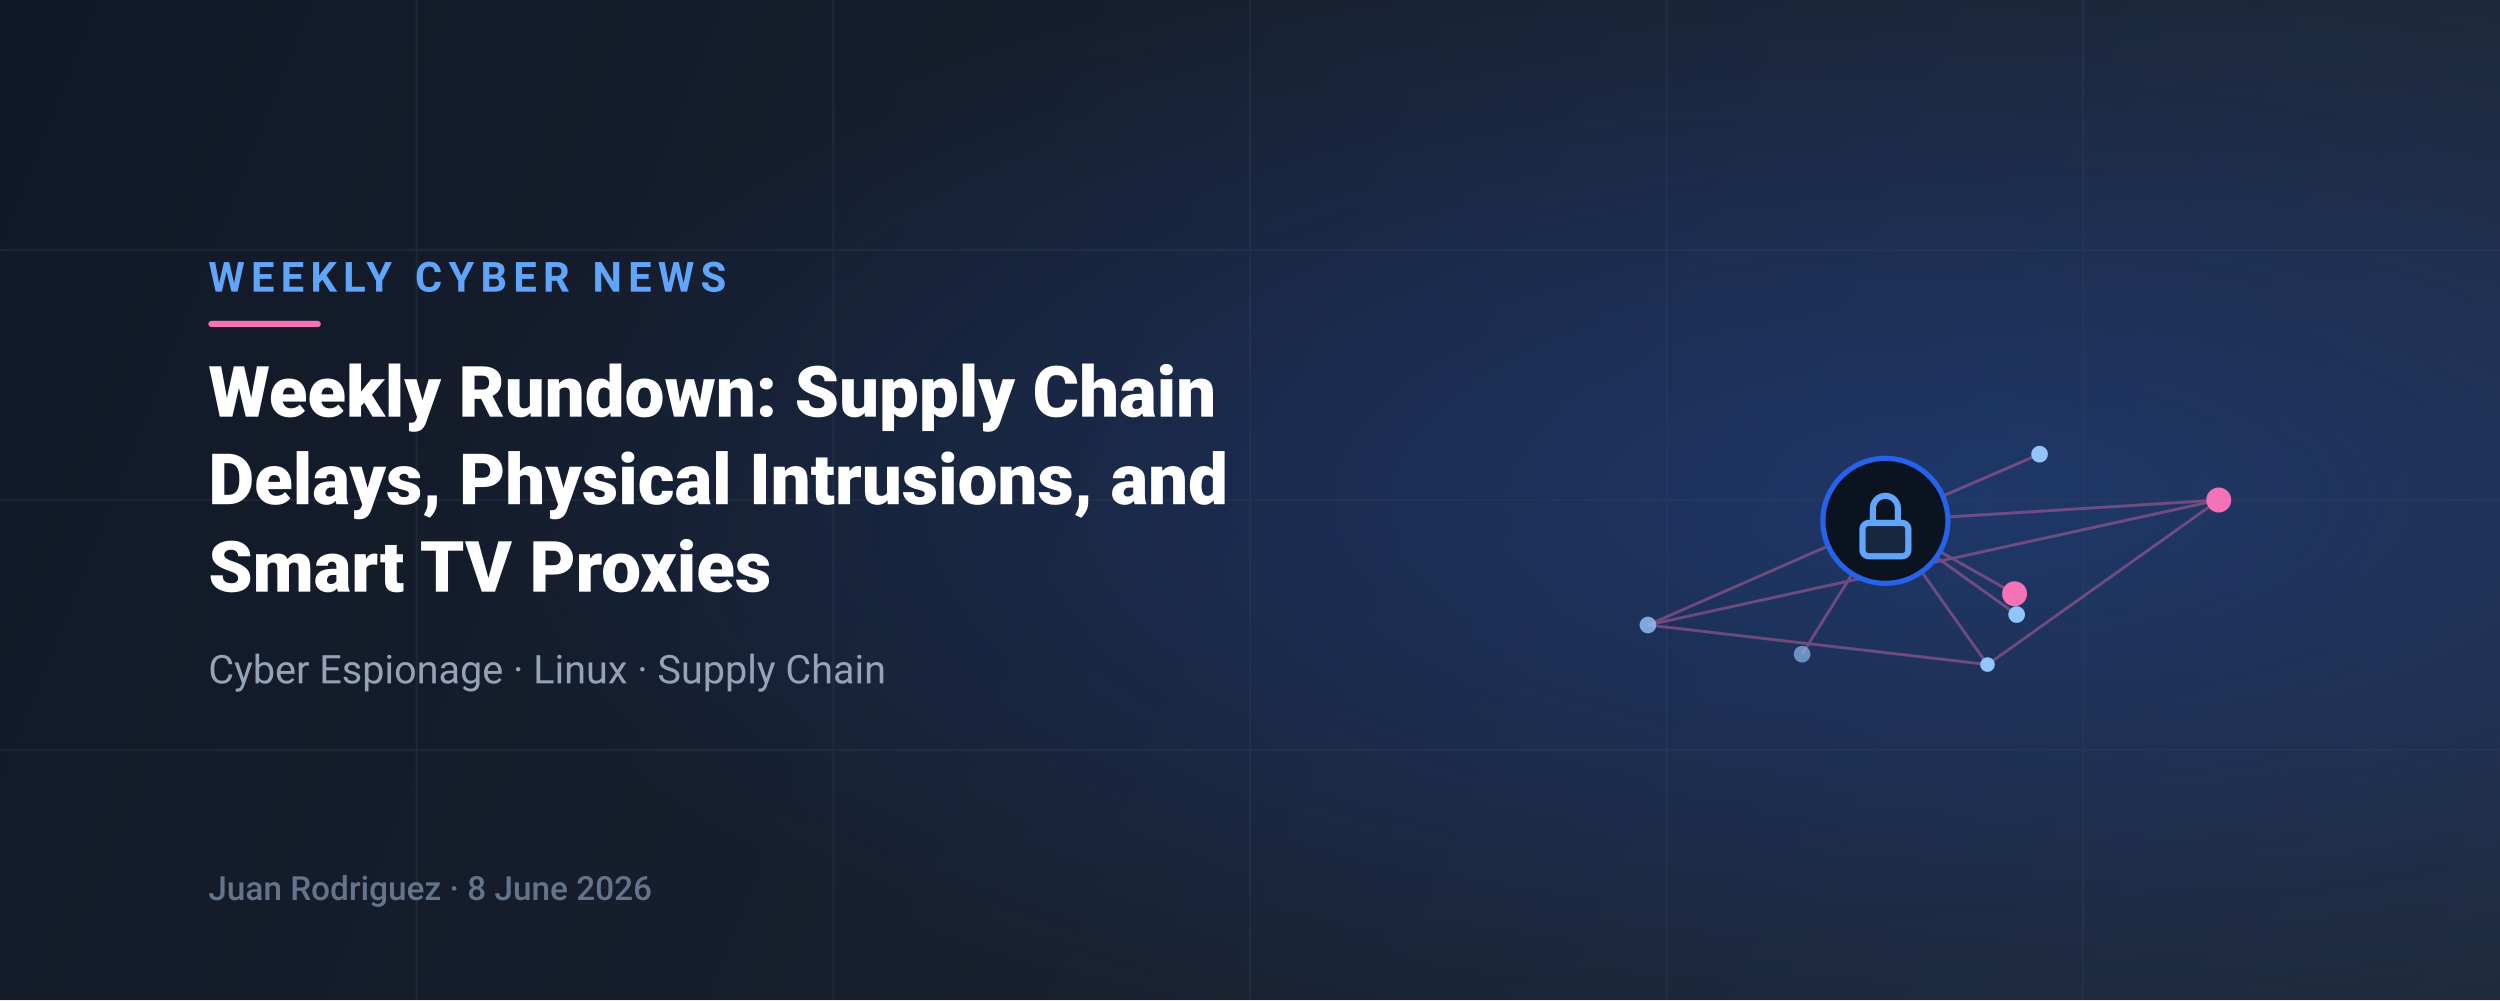
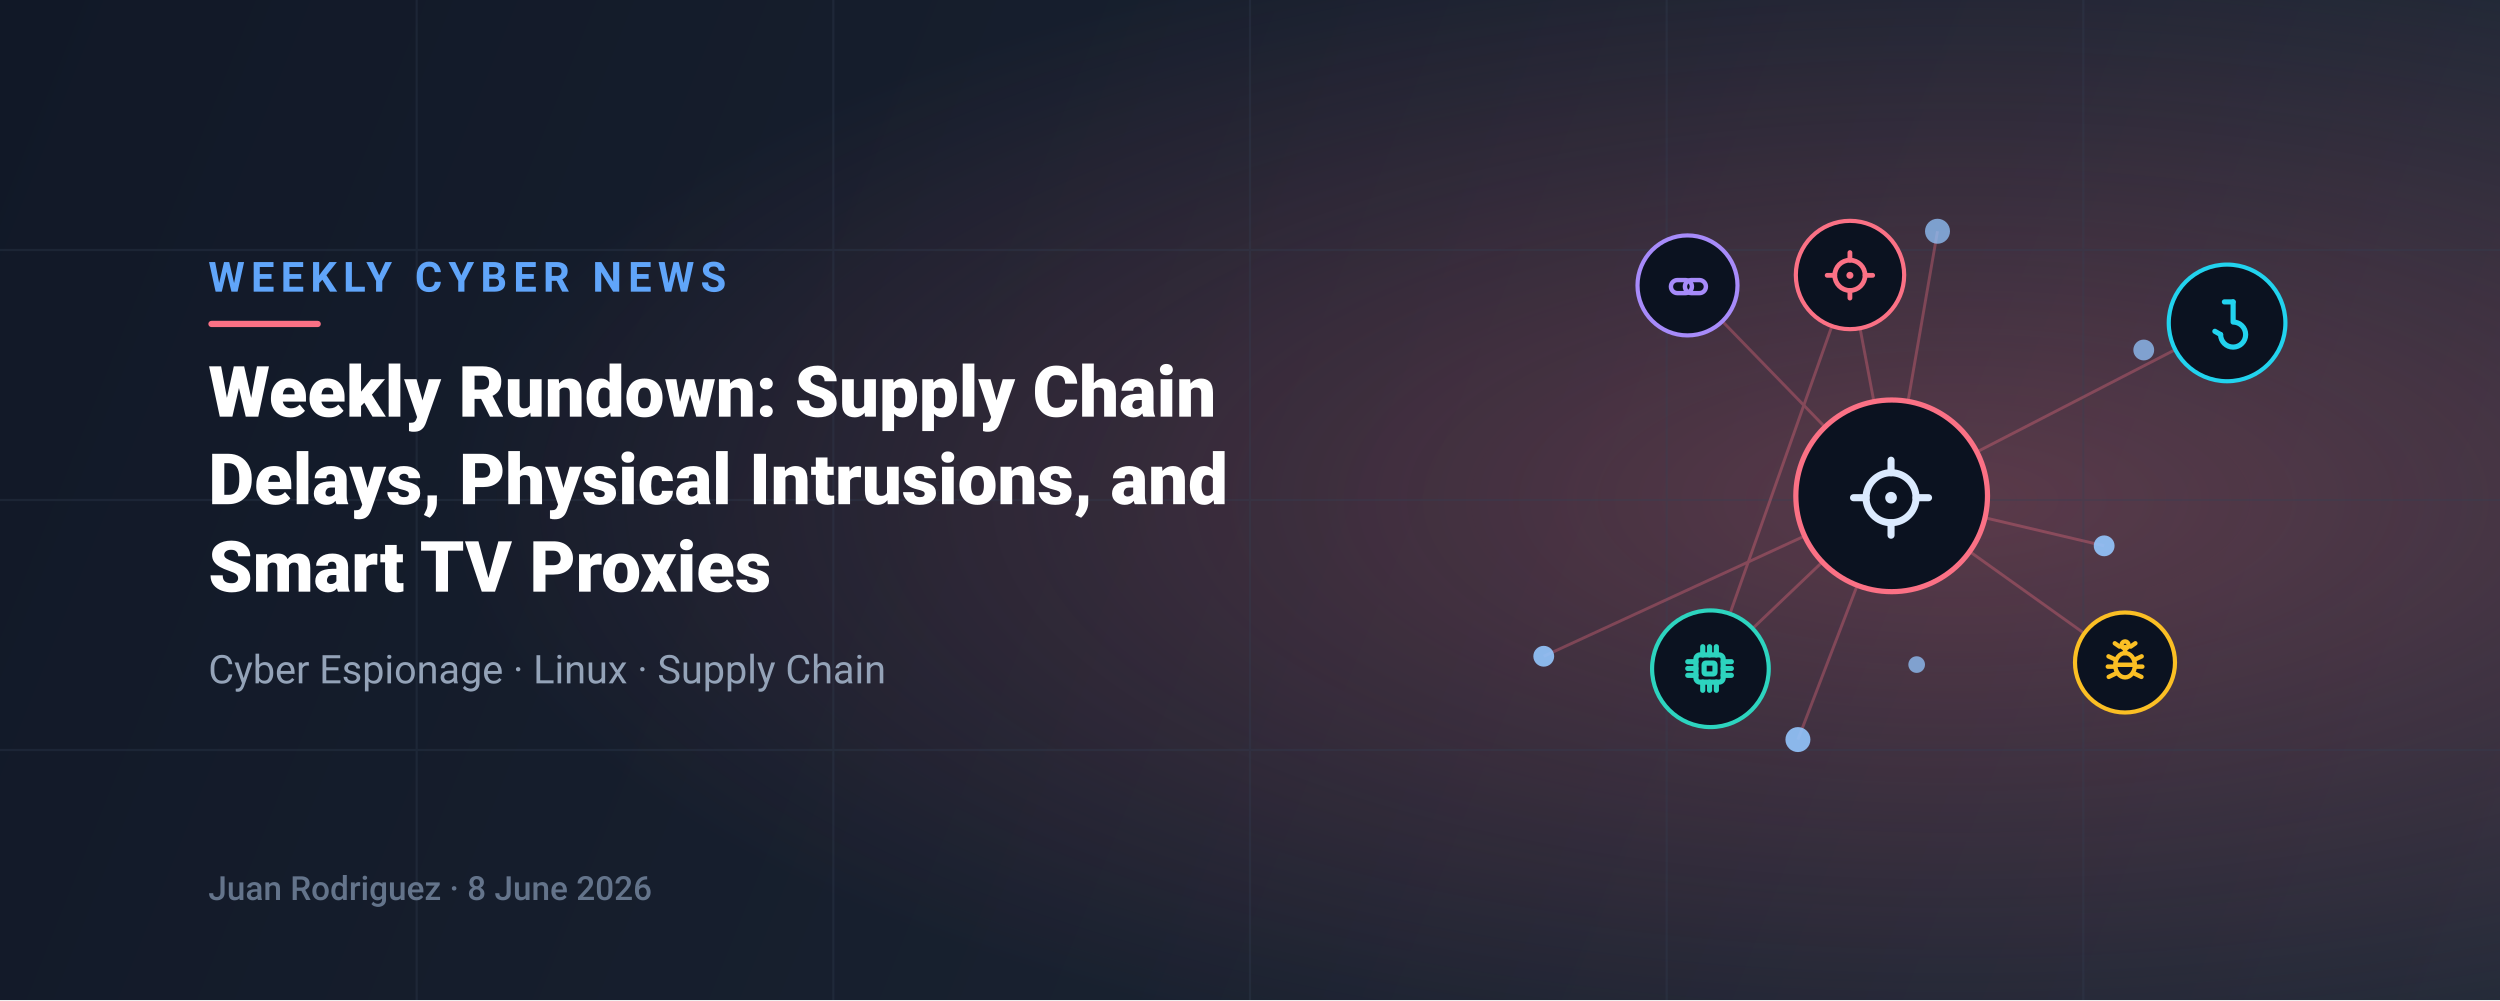
<svg xmlns="http://www.w3.org/2000/svg" viewBox="0 0 1200 480" fill="none" role="img" aria-label="Weekly Rundown: Supply Chain Delays, Physical Intrusions, and Smart TV Proxies">
  <defs>
    <linearGradient id="bg" x1="0" y1="0" x2="1200" y2="480" gradientUnits="userSpaceOnUse">
      <stop offset="0" stop-color="#111827" />
      <stop offset="1" stop-color="#1f2937" />
    </linearGradient>
    <radialGradient id="glow" cx="0.78" cy="0.5" r="0.6">
-       <stop offset="0" stop-color="#2563eb" stop-opacity="0.30" />
-       <stop offset="1" stop-color="#2563eb" stop-opacity="0" />
+       <stop offset="0" stop-color="#fb7185" stop-opacity="0.28" />
+       <stop offset="1" stop-color="#fb7185" stop-opacity="0" />
    </radialGradient>
  </defs>
  <rect width="1200" height="480" fill="url(#bg)" />
  <rect width="1200" height="480" fill="url(#glow)" />
  <g stroke="#334155" stroke-width="1" opacity="0.30">
    <path d="M0 120 H1200 M0 240 H1200 M0 360 H1200" />
    <path d="M200 0 V480 M400 0 V480 M600 0 V480 M800 0 V480 M1000 0 V480" />
  </g>
-   <g stroke="#f472b6" stroke-width="1.4" opacity="0.38" fill="none">
-     <path d="M905 250 L865 314" />
-     <path d="M905 250 L967 285" />
-     <path d="M905 250 L1065 240" />
-     <path d="M905 250 L979 218" />
-     <path d="M905 250 L791 300" />
-     <path d="M905 250 L954 319" />
-     <path d="M905 250 L968 295" />
-     <path d="M791 300 L954 319" />
-     <path d="M954 319 L1065 240" />
-     <path d="M1065 240 L791 300" />
+   <g stroke="#fb7185" stroke-width="1.4" opacity="0.32" fill="none">
+     <path d="M908 238 L1020 318" />
+     <path d="M908 238 L810 137" />
+     <path d="M908 238 L1069 155" />
+     <path d="M908 238 L821 321" />
+     <path d="M908 238 L888 132" />
+     <path d="M821 321 L888 132" />
+     <path d="M908 238 L930 111" />
+     <path d="M908 238 L1010 262" />
+     <path d="M908 238 L741 315" />
+     <path d="M908 238 L863 355" />
  </g>
-   <g>
-     <circle cx="905" cy="250" r="30" fill="#0b1220" stroke="#2563eb" stroke-width="2.5" />
-     <g transform="translate(905 252)" stroke="#60a5fa" stroke-width="3" fill="none" stroke-linecap="round">
-       <rect x="-11" y="-1" width="22" height="16" rx="3" fill="#60a5fa" fill-opacity="0.15" />
-       <path d="M-6 -1 V-8 a6 6 0 0 1 12 0 V-1" />
-     </g>
-     <circle cx="865" cy="314" r="4" fill="#93c5fd" opacity="0.65" />
-     <circle cx="967" cy="285" r="6" fill="#f472b6" />
-     <circle cx="1065" cy="240" r="6" fill="#f472b6" />
-     <circle cx="979" cy="218" r="4" fill="#93c5fd" opacity="1.0" />
-     <circle cx="791" cy="300" r="4" fill="#93c5fd" opacity="0.8" />
-     <circle cx="954" cy="319" r="3.5" fill="#93c5fd" opacity="1.0" />
-     <circle cx="968" cy="295" r="4" fill="#93c5fd" opacity="1.0" />
+   <circle cx="930" cy="111" r="6" fill="#93c5fd" opacity="0.75" />
+   <circle cx="920" cy="319" r="4" fill="#93c5fd" opacity="0.75" />
+   <circle cx="1029" cy="168" r="5" fill="#93c5fd" opacity="0.75" />
+   <circle cx="1010" cy="262" r="5" fill="#93c5fd" opacity="0.9" />
+   <circle cx="741" cy="315" r="5" fill="#93c5fd" opacity="0.9" />
+   <circle cx="863" cy="355" r="6" fill="#93c5fd" opacity="0.9" />
+   <circle cx="1020" cy="318" r="24" fill="#0b1220" stroke="#fbbf24" stroke-width="2" />
+   <g transform="translate(1006.6 304.3) scale(1.120)" fill="none" stroke="#fbbf24" stroke-width="1.90" stroke-linecap="round" stroke-linejoin="round">
+     <ellipse cx="12" cy="13.4" rx="4.2" ry="5.2" />
+     <path d="M12 8.2 V5.6" />
+     <circle cx="12" cy="4.7" r="1.5" />
+     <path d="M9.6 5.4 L7.6 4 M14.4 5.4 L16.4 4" />
+     <path d="M7.9 11 L4.9 9.6 M7.6 14 L4.6 14 M7.9 17 L5 18.4" />
+     <path d="M16.1 11 L19.1 9.6 M16.4 14 L19.4 14 M16.1 17 L19 18.4" />
+     <path d="M8 13.2 H16" />
+   </g>
+   <circle cx="810" cy="137" r="24" fill="#0b1220" stroke="#a78bfa" stroke-width="2" />
+   <g transform="translate(797.0 123.9) scale(1.120)" fill="none" stroke="#a78bfa" stroke-width="1.90" stroke-linecap="round" stroke-linejoin="round">
+     <rect x="4.5" y="9.4" width="9" height="5.6" rx="2.8" />
+     <rect x="10.5" y="9.4" width="9" height="5.6" rx="2.8" />
+   </g>
+   <circle cx="1069" cy="155" r="28" fill="#0b1220" stroke="#22d3ee" stroke-width="2" />
+   <g transform="translate(1053.6 138.9) scale(1.307)" fill="none" stroke="#22d3ee" stroke-width="1.90" stroke-linecap="round" stroke-linejoin="round">
+     <path d="M14 4.6 V12 a4.6 4.6 0 1 1 -4.6 4.6" />
+     <path d="M14 4.6 h-3.2" />
+     <path d="M9.4 16.6 l-2.1 -1.2" />
+   </g>
+   <circle cx="821" cy="321" r="28" fill="#0b1220" stroke="#2dd4bf" stroke-width="2" />
+   <g transform="translate(804.9 305.2) scale(1.307)" fill="none" stroke="#2dd4bf" stroke-width="1.90" stroke-linecap="round" stroke-linejoin="round">
+     <rect x="7" y="7" width="10" height="10" rx="1.5" />
+     <rect x="10" y="10" width="4" height="4" rx="0.6" />
+     <path d="M9.5 7 V4 M12 7 V4 M14.5 7 V4 M9.5 17 V20 M12 17 V20 M14.5 17 V20 M7 9.5 H4 M7 12 H4 M7 14.5 H4 M17 9.5 H20 M17 12 H20 M17 14.5 H20" />
+   </g>
+   <circle cx="888" cy="132" r="26" fill="#0b1220" stroke="#fb7185" stroke-width="2" />
+   <g transform="translate(873.4 117.6) scale(1.213)" fill="none" stroke="#fb7185" stroke-width="1.90" stroke-linecap="round" stroke-linejoin="round">
+     <circle cx="12" cy="12" r="6" />
+     <circle cx="12" cy="12" r="1.4" fill="#fb7185" stroke="none" />
+     <path d="M12 3 V6 M12 18 V21 M3 12 H6 M18 12 H21" />
+   </g>
+   <circle cx="908" cy="238" r="46" fill="#0b1220" stroke="#fb7185" stroke-width="2.5" />
+   <g transform="translate(883.7 214.9) scale(2.000)" fill="none" stroke="#dbeafe" stroke-width="1.70" stroke-linecap="round" stroke-linejoin="round">
+     <circle cx="12" cy="12" r="6" />
+     <circle cx="12" cy="12" r="1.4" fill="#dbeafe" stroke="none" />
+     <path d="M12 3 V6 M12 18 V21 M3 12 H6 M18 12 H21" />
  </g>
  <g font-family="ui-sans-serif, system-ui, -apple-system, Segoe UI, Roboto, sans-serif">
    <text x="100" y="140" fill="#60a5fa" font-size="20" font-weight="600" letter-spacing="3">WEEKLY CYBER NEWS</text>
-     <rect x="100" y="154" width="54" height="3" rx="1.5" fill="#f472b6" />
+     <rect x="100" y="154" width="54" height="3" rx="1.5" fill="#fb7185" />
    <text x="100" y="200" fill="#ffffff" font-size="34" font-weight="800">
      <tspan x="100" dy="0">Weekly Rundown: Supply Chain</tspan>
      <tspan x="100" dy="42">Delays, Physical Intrusions, and</tspan>
      <tspan x="100" dy="42">Smart TV Proxies</tspan>
    </text>
    <text x="100" y="328" fill="#94a3b8" font-size="19" font-weight="400">Cyber Espionage · Linux · Supply Chain</text>
    <text x="100" y="432" fill="#64748b" font-size="16" font-weight="500">Juan Rodriguez · 8 June 2026</text>
  </g>
</svg>
